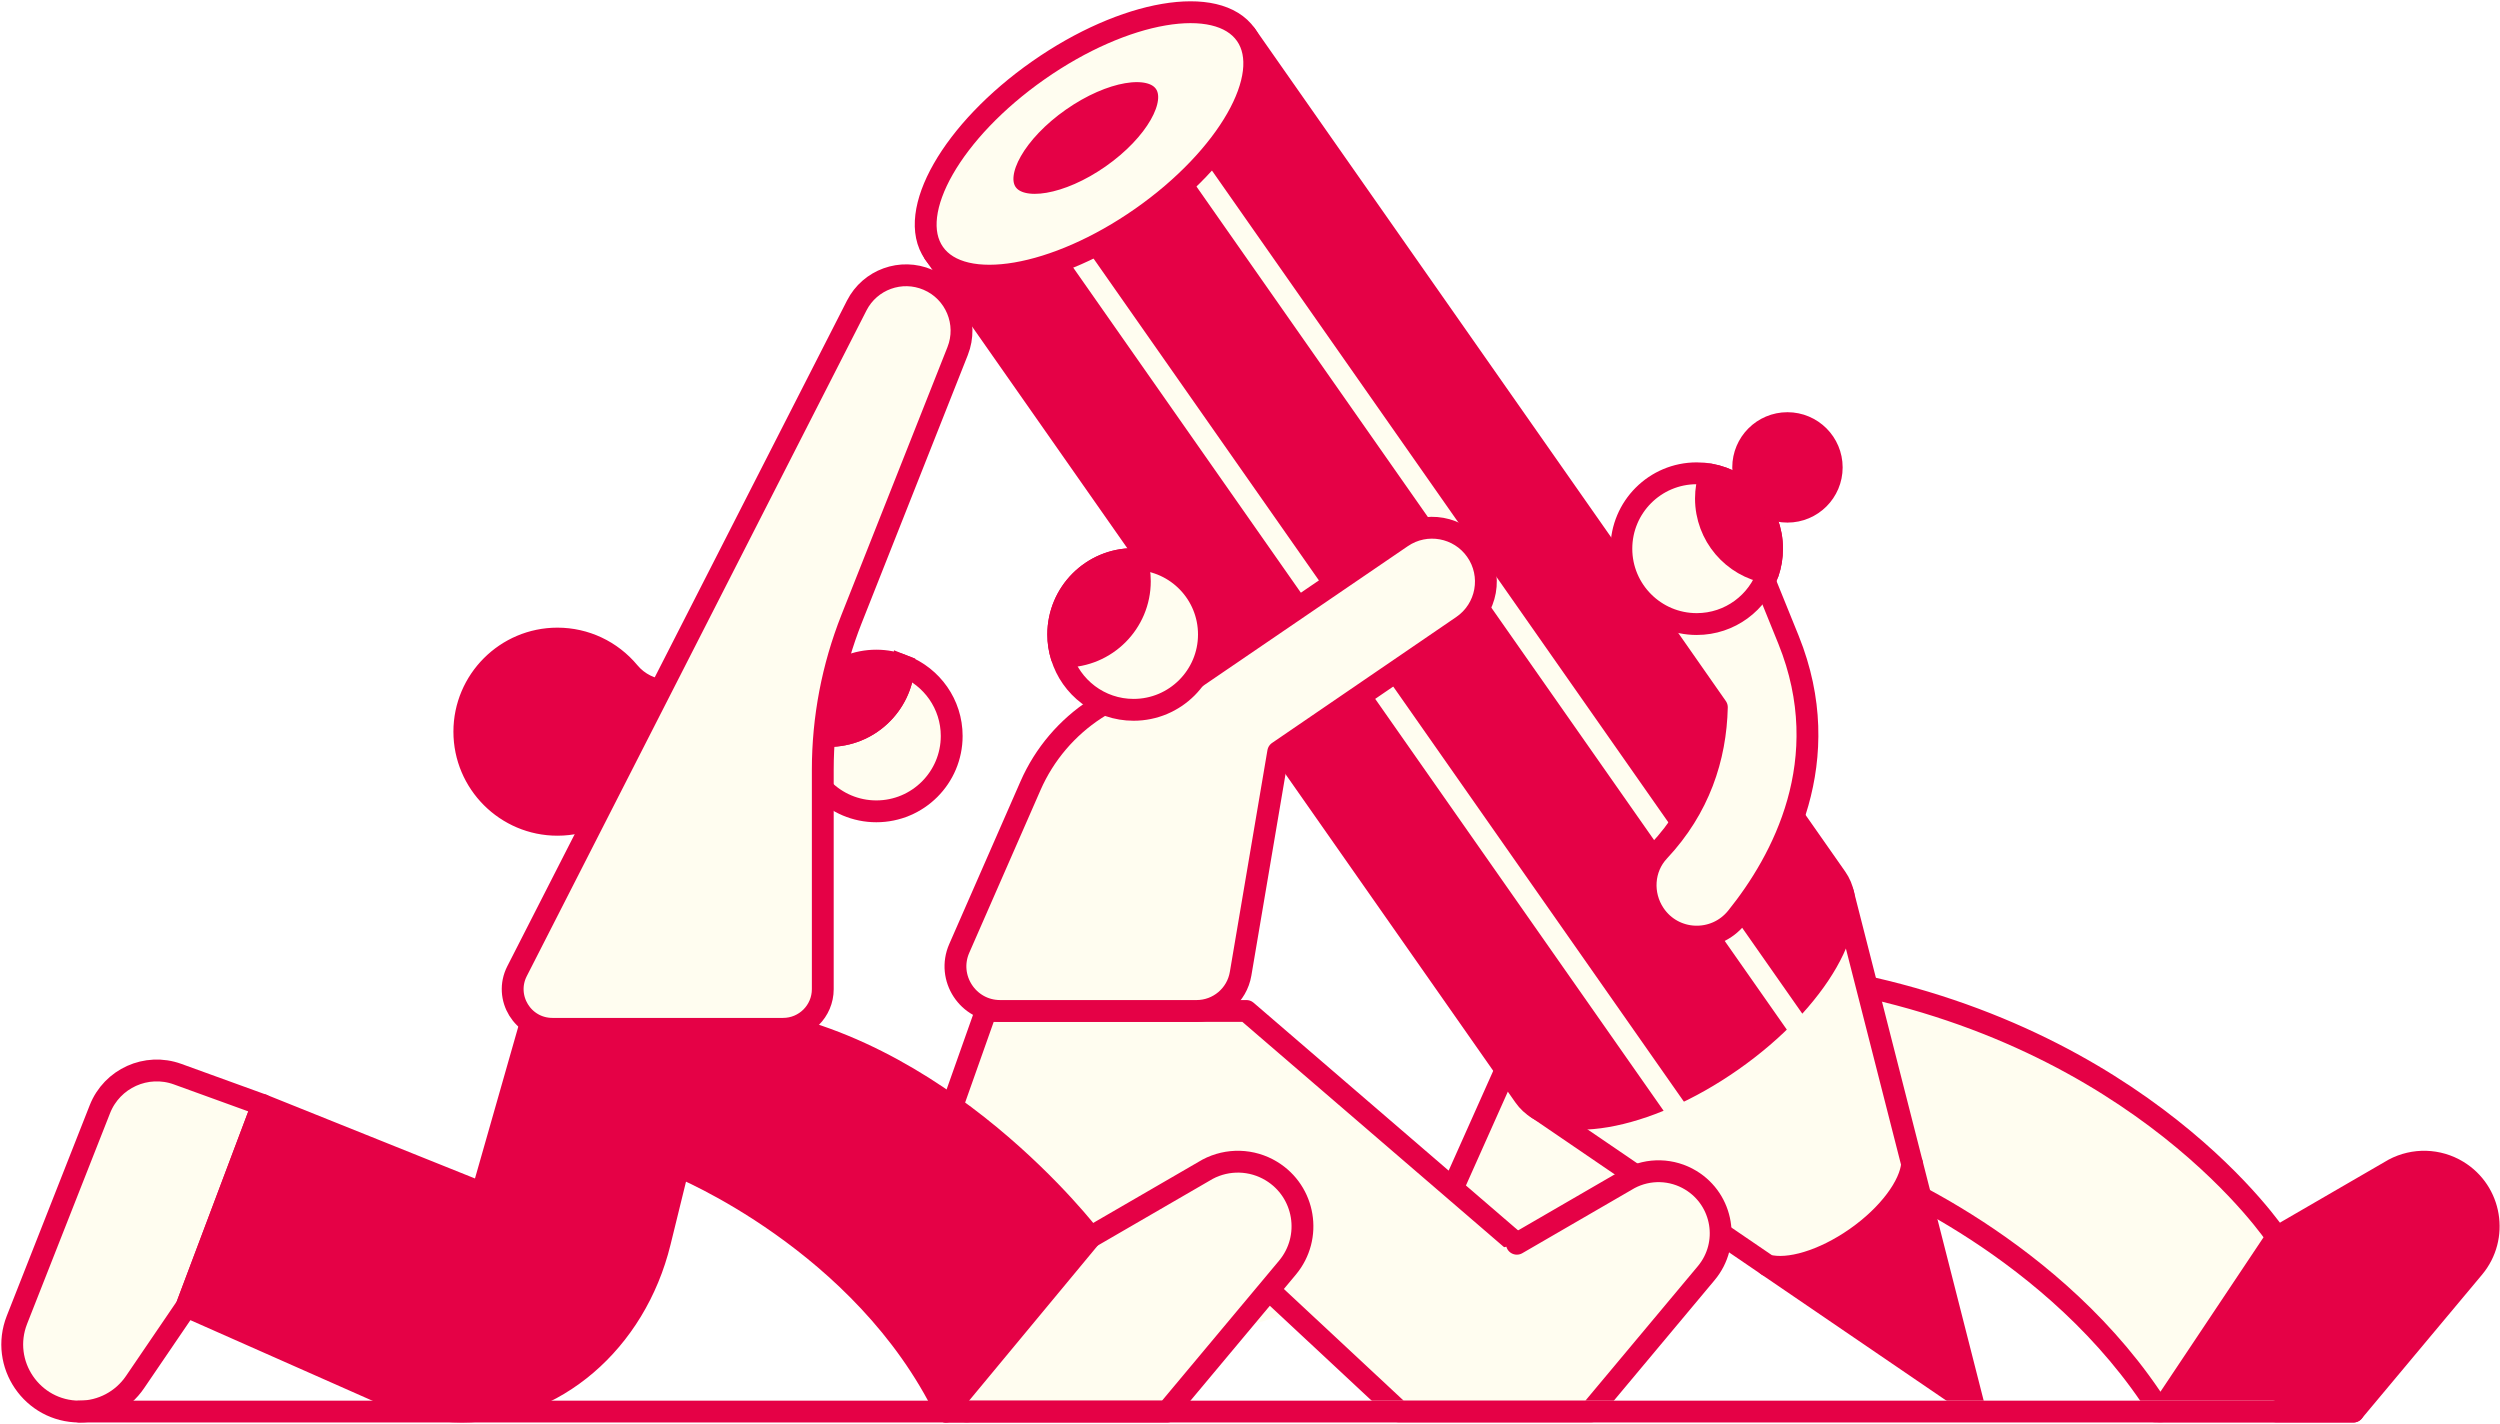
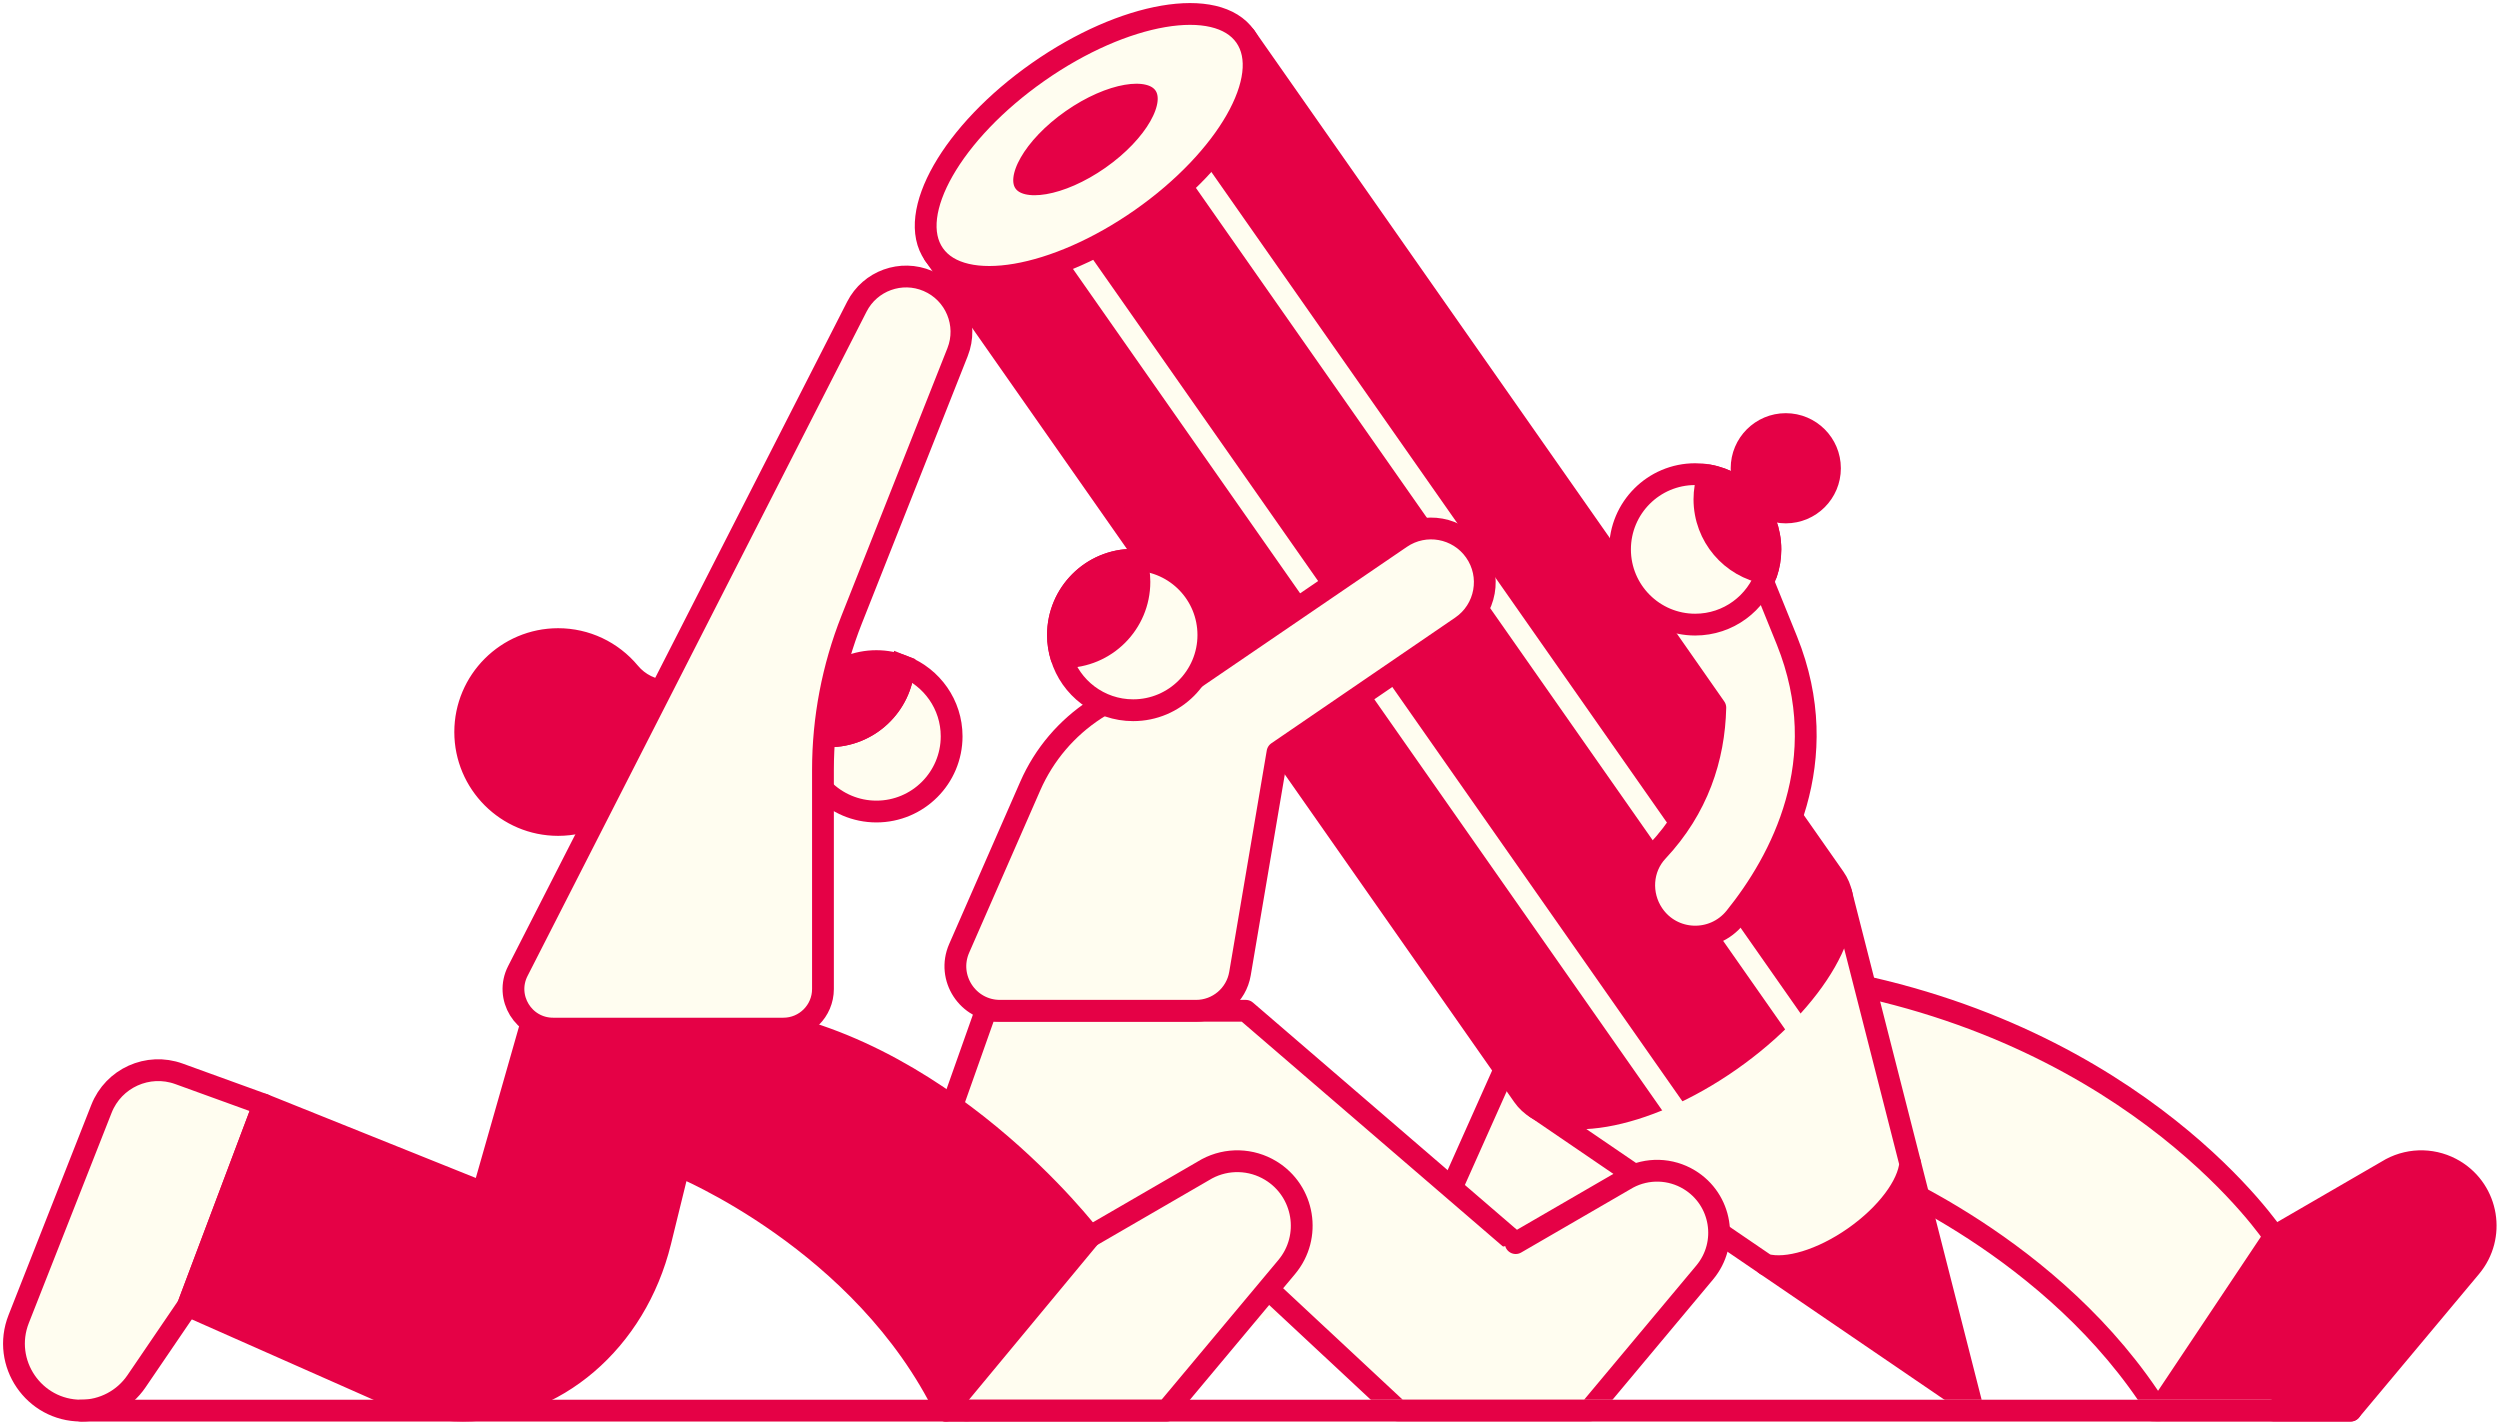
- <svg xmlns="http://www.w3.org/2000/svg" width="1431" height="815" viewBox="0 0 1431 815" fill="none">
-   <path d="M868.246 597.977L795.254 761.44L945.456 710.358L951.132 640.4L868.246 597.977Z" fill="#FFFDF0" stroke="#E50146" stroke-width="12.5" stroke-linecap="round" stroke-linejoin="round" />
-   <path d="M1233.93 807.982H1347.06L1415.92 725.627C1430.43 708.269 1426.09 682.062 1406.75 670.32C1395.6 663.551 1381.71 663.158 1370.2 669.286L1303.24 708.107L1233.93 807.982Z" fill="#E50146" stroke="#E50146" stroke-width="12.5" stroke-linecap="round" stroke-linejoin="round" />
-   <path d="M1070.75 671.763C1070.75 671.763 1177.41 713.385 1236.57 807.982L1303.24 708.107C1303.24 708.107 1226.86 592.1 1046.49 560.517L999.904 582.136L1070.75 671.763Z" fill="#FFFDF0" stroke="#E50146" stroke-width="12.5" stroke-linecap="round" stroke-linejoin="round" />
-   <path d="M1094.49 666.24L1129.82 804.884L1011.68 724.277C1023.64 727.495 1043.57 721.733 1062.37 708.565C1081.18 695.397 1093.42 678.587 1094.49 666.24Z" fill="#E50146" stroke="#E50146" stroke-width="12.5" stroke-linecap="round" stroke-linejoin="round" />
-   <path d="M1054.97 511.302L1094.49 666.24C1093.42 678.587 1081.18 695.397 1062.38 708.565C1043.57 721.733 1023.65 727.495 1011.68 724.277L879.539 634.143L1054.97 511.302Z" fill="#FFFDF0" stroke="#E50146" stroke-width="12.5" stroke-linecap="round" stroke-linejoin="round" />
-   <path d="M1051.09 502.495C1067.39 525.776 1040.64 572.634 991.341 607.155C942.041 641.676 888.859 650.787 872.558 627.506L534.637 144.905L713.171 19.894L1051.09 502.495Z" fill="#E50146" stroke="#E50146" stroke-width="12.5" stroke-linecap="round" stroke-linejoin="round" />
-   <path d="M674.101 80.508L604.957 128.924L971.275 652.08L1040.42 603.665L674.101 80.508Z" stroke="#FFFDF0" stroke-width="12.5" stroke-linecap="round" stroke-linejoin="round" />
-   <path d="M713.171 19.894C696.869 -3.387 643.688 5.724 594.387 40.245C545.086 74.766 518.335 121.624 534.636 144.905C550.938 168.186 604.119 159.075 653.42 124.554C702.721 90.033 729.473 43.175 713.171 19.894Z" fill="#FFFDF0" stroke="#E50146" stroke-width="12.5" stroke-linecap="round" stroke-linejoin="round" />
-   <path d="M666.767 47.3C658.504 35.497 631.544 40.117 606.551 57.617C581.558 75.117 567.996 98.871 576.261 110.673C584.525 122.475 611.485 117.856 636.477 100.356C661.471 82.856 675.032 59.102 666.767 47.3Z" fill="#E50146" stroke="#FFFDF0" stroke-width="12.5" stroke-linecap="round" stroke-linejoin="round" />
-   <path d="M553.32 807.982L517.717 710.445L564.369 578.68H713.456L868.246 711.917" fill="#FFFDF0" />
-   <path d="M553.32 807.982L517.717 710.445L564.369 578.68H713.456L868.246 711.917" stroke="#E50146" stroke-width="12.5" stroke-linecap="round" stroke-linejoin="round" />
-   <path d="M868.247 711.917L932.653 674.576C943.727 668.682 957.087 669.06 967.81 675.57C986.413 686.865 990.594 712.072 976.633 728.768L910.398 807.982H800.992L694.114 708.347L557.09 798.275" fill="#FFFDF0" />
-   <path d="M868.247 711.917L932.653 674.576C943.727 668.682 957.087 669.06 967.81 675.57C986.413 686.865 990.594 712.072 976.633 728.768L910.398 807.982H800.992L694.114 708.347L557.09 798.275" stroke="#E50146" stroke-width="12.5" stroke-linecap="round" stroke-linejoin="round" />
-   <path d="M73.586 807.982H1300.76Z" fill="#E50146" />
-   <path d="M73.586 807.982H1300.76" stroke="#FFFDF0" stroke-width="12.5" stroke-linecap="round" stroke-linejoin="round" />
-   <path d="M549.075 542.876L589.845 449.794C605.893 413.156 642.101 389.487 682.099 389.487L802.352 307.439C816.249 297.957 835.184 301.377 844.886 315.122C854.802 329.17 851.299 348.617 837.104 358.322L731.643 430.426L710.117 557.399C708.034 569.687 697.389 578.68 684.925 578.68H572.48C554.049 578.68 541.681 559.759 549.075 542.876Z" fill="#FFFDF0" stroke="#E50146" stroke-width="12.5" stroke-linecap="round" stroke-linejoin="round" />
-   <path d="M691.988 363.179C691.988 386.971 672.697 406.304 648.863 406.304C629.405 406.304 612.988 393.429 607.655 375.804C606.405 371.804 605.738 367.554 605.738 363.179C605.738 339.346 625.03 320.012 648.863 320.012C649.405 320.012 649.988 320.012 650.53 320.054C673.613 320.929 691.988 339.888 691.988 363.179Z" fill="#FFFDF0" stroke="#E50146" stroke-width="12.5" stroke-linecap="round" stroke-linejoin="round" />
-   <path d="M652.447 332.721C652.447 356.512 633.155 375.846 609.321 375.846C608.78 375.846 608.196 375.846 607.655 375.804C606.405 371.804 605.738 367.554 605.738 363.179C605.738 339.346 625.03 320.012 648.863 320.012C649.405 320.012 649.988 320.012 650.53 320.054C651.78 324.054 652.447 328.304 652.447 332.721Z" fill="#E50146" stroke="#E50146" stroke-width="12.5" stroke-linecap="round" stroke-linejoin="round" />
-   <path d="M150.194 632.44L101.647 614.838C83.835 608.379 64.119 617.277 57.177 634.906L9.71 755.459C-0.221 780.68 18.371 807.982 45.477 807.982C58.197 807.982 70.093 801.689 77.251 791.176L106.758 747.837L150.194 632.44Z" fill="#FFFDF0" stroke="#E50146" stroke-width="12.5" stroke-linecap="round" stroke-linejoin="round" />
-   <path d="M541.408 807.982H668.062L736.924 725.627C751.438 708.269 747.091 682.062 727.75 670.32C716.602 663.551 702.712 663.158 691.199 669.286L624.239 708.107" fill="#FFFDF0" />
-   <path d="M541.408 807.982H668.062L736.924 725.627C751.438 708.269 747.091 682.062 727.75 670.32C716.602 663.551 702.712 663.158 691.199 669.286L624.239 708.107" stroke="#E50146" stroke-width="12.5" stroke-linecap="round" stroke-linejoin="round" />
-   <path d="M106.758 747.837L225.734 800.501C238.163 805.452 251.251 807.982 264.437 807.982C317.296 807.982 363.653 768.313 377.722 711.039L388.386 667.625C388.386 667.625 494.029 710.358 541.409 807.982L624.24 708.107C624.24 708.107 538.205 594.895 420.154 582.136C348.209 574.359 304.74 582.136 304.74 582.136L275.983 682.937L150.194 632.44L106.758 747.837Z" fill="#E50146" stroke="#E50146" stroke-width="12.5" stroke-linecap="round" stroke-linejoin="round" />
-   <path d="M319.083 472.106C289.697 472.106 265.787 448.198 265.787 418.812C265.787 389.426 289.697 365.518 319.083 365.518C334.932 365.518 349.869 372.545 360.062 384.797C365.368 391.177 373.144 394.994 381.44 395.291C381.787 395.303 382.136 395.309 382.482 395.309C390.405 395.309 398.005 392.084 403.515 386.351C412.467 377.036 424.475 371.904 437.329 371.904C463.195 371.904 484.236 392.947 484.236 418.812C484.236 444.677 463.195 465.717 437.329 465.717C424.475 465.717 412.467 460.588 403.523 451.274C398.014 445.539 390.409 442.312 382.486 442.312C382.141 442.312 381.794 442.319 381.449 442.331C373.152 442.626 365.376 446.443 360.066 452.823C349.869 465.077 334.932 472.106 319.083 472.106Z" fill="#E50146" stroke="#E50146" stroke-width="12.5" />
-   <path d="M517.357 381.141C515.808 403.556 497.182 421.271 474.373 421.271C468.812 421.271 463.514 420.182 458.632 418.266C458.563 419.263 458.48 420.256 458.48 421.271C458.48 445.095 477.793 464.407 501.617 464.407C525.44 464.407 544.752 445.095 544.752 421.271C544.752 403.009 533.386 387.434 517.357 381.141Z" fill="#FFFDF0" stroke="#E50146" stroke-width="12.5" />
-   <path d="M517.357 381.141C512.476 379.224 507.179 378.135 501.617 378.135C478.809 378.135 460.182 395.85 458.633 418.266C463.514 420.182 468.812 421.271 474.374 421.271C497.182 421.271 515.808 403.556 517.357 381.141Z" fill="#E50146" stroke="#E50146" stroke-width="12.5" />
-   <path d="M470.959 440.615V566.199C470.959 578.734 460.798 588.896 448.263 588.896H316.183C299.228 588.896 288.259 570.983 295.965 555.882L490.395 174.879C497.984 160.008 515.801 153.564 531.146 160.14C546.933 166.906 554.468 185.007 548.145 200.976L487.414 354.363C476.542 381.819 470.959 411.084 470.959 440.615Z" fill="#FFFDF0" stroke="#E50146" stroke-width="12.5" />
-   <path d="M1023.78 366.294C1051.55 435.266 1020.06 492.855 994.09 525.141C981.697 540.55 957.976 539.616 946.979 523.182C939.5 512.004 940.365 496.989 949.566 487.179C972.648 462.572 982.073 433.755 982.733 404.844L935.24 336.891L999.904 307.377L1023.78 366.294Z" fill="#FFFDF0" stroke="#E50146" stroke-width="12.5" stroke-linecap="round" stroke-linejoin="round" />
-   <path d="M1014.32 314.084C1014.32 318.875 1013.53 323.5 1012.07 327.792C1006.36 344.875 990.237 357.208 971.195 357.208C947.362 357.208 928.07 337.875 928.07 314.084C928.07 290.25 947.362 270.917 971.195 270.917C973.779 270.917 976.279 271.125 978.737 271.584C998.945 275.125 1014.32 292.834 1014.32 314.084Z" fill="#FFFDF0" stroke="#E50146" stroke-width="12.5" stroke-linecap="round" stroke-linejoin="round" />
-   <path d="M1014.32 314.084C1014.32 318.875 1013.53 323.5 1012.07 327.792C991.861 324.25 976.486 306.584 976.486 285.333C976.486 280.542 977.278 275.917 978.736 271.584C998.945 275.125 1014.32 292.834 1014.32 314.084Z" fill="#E50146" stroke="#E50146" stroke-width="12.5" stroke-linecap="round" stroke-linejoin="round" />
-   <path d="M1048.48 267.54C1048.48 281.535 1037.13 292.881 1023.14 292.881C1009.14 292.881 997.799 281.535 997.799 267.54C997.799 253.546 1009.14 242.2 1023.14 242.2C1037.13 242.2 1048.48 253.546 1048.48 267.54Z" fill="#E50146" stroke="#E50146" stroke-width="12.5" stroke-linecap="round" stroke-linejoin="round" />
-   <path d="M45.477 807.982H1347.06Z" fill="#FFFDF0" />
-   <path d="M45.477 807.982H1347.06" stroke="#E50146" stroke-width="12.5" stroke-linecap="round" stroke-linejoin="round" />
+ <svg xmlns="http://www.w3.org/2000/svg" width="716" height="408" viewBox="0 0 716 408" fill="none">
+   <path d="M434.096 299.126L397.645 380.758L472.654 355.248L475.488 320.312L434.096 299.126Z" fill="#FFFDF0" stroke="#E50146" stroke-width="6.242" stroke-linecap="round" stroke-linejoin="round" />
+   <path d="M616.711 404H673.208L707.597 362.873C714.845 354.205 712.674 341.117 703.016 335.253C697.448 331.873 690.512 331.677 684.762 334.737L651.323 354.124L616.711 404Z" fill="#E50146" stroke="#E50146" stroke-width="6.242" stroke-linecap="round" stroke-linejoin="round" />
+   <path d="M535.222 335.974C535.222 335.974 588.486 356.76 618.033 404L651.324 354.124C651.324 354.124 613.181 296.192 523.106 280.419L499.844 291.216L535.222 335.974Z" fill="#FFFDF0" stroke="#E50146" stroke-width="6.242" stroke-linecap="round" stroke-linejoin="round" />
+   <path d="M547.078 333.216L564.721 402.453L505.723 362.199C511.7 363.805 521.649 360.928 531.041 354.352C540.432 347.776 546.544 339.382 547.078 333.216Z" fill="#E50146" stroke="#E50146" stroke-width="6.242" stroke-linecap="round" stroke-linejoin="round" />
+   <path d="M527.347 255.842L547.08 333.216C546.546 339.382 540.434 347.777 531.042 354.353C521.651 360.929 511.701 363.806 505.724 362.199L439.736 317.187L527.347 255.842Z" fill="#FFFDF0" stroke="#E50146" stroke-width="6.242" stroke-linecap="round" stroke-linejoin="round" />
+   <path d="M525.407 251.444C533.548 263.07 520.189 286.47 495.568 303.709C470.949 320.949 444.39 325.499 436.249 313.873L267.496 72.868L356.654 10.439L525.407 251.444Z" fill="#E50146" stroke="#E50146" stroke-width="6.242" stroke-linecap="round" stroke-linejoin="round" />
+   <path d="M337.143 40.709L302.613 64.887L485.548 326.145L520.077 301.967L337.143 40.709Z" stroke="#FFFDF0" stroke-width="6.242" stroke-linecap="round" stroke-linejoin="round" />
+   <path d="M356.654 10.439C348.513 -1.187 321.955 3.363 297.335 20.602C272.714 37.842 259.355 61.242 267.496 72.868C275.637 84.494 302.195 79.944 326.815 62.705C351.435 45.465 364.795 22.065 356.654 10.439Z" fill="#FFFDF0" stroke="#E50146" stroke-width="6.242" stroke-linecap="round" stroke-linejoin="round" />
+   <path d="M333.48 24.125C329.353 18.231 315.89 20.538 303.409 29.277C290.928 38.017 284.155 49.879 288.282 55.773C292.409 61.667 305.873 59.36 318.354 50.621C330.835 41.881 337.607 30.019 333.48 24.125Z" fill="#E50146" stroke="#FFFDF0" stroke-width="6.242" stroke-linecap="round" stroke-linejoin="round" />
+   <path d="M276.825 404L259.045 355.292L282.343 289.49H356.795L434.095 356.027" fill="#FFFDF0" />
+   <path d="M276.825 404L259.045 355.292L282.343 289.49H356.795L434.095 356.027" stroke="#E50146" stroke-width="6.242" stroke-linecap="round" stroke-linejoin="round" />
+   <path d="M434.095 356.027L466.258 337.379C471.788 334.436 478.46 334.624 483.815 337.876C493.105 343.516 495.193 356.104 488.222 364.442L455.145 404H400.509L347.135 354.244L278.707 399.153" fill="#FFFDF0" />
+   <path d="M434.095 356.027L466.258 337.379C471.788 334.436 478.46 334.624 483.815 337.876C493.105 343.516 495.193 356.104 488.222 364.442L455.145 404H400.509L347.135 354.244L278.707 399.153" stroke="#E50146" stroke-width="6.242" stroke-linecap="round" stroke-linejoin="round" />
+   <path d="M37.252 404H650.087Z" fill="#E50146" />
+   <path d="M37.252 404H650.087" stroke="#FFFDF0" stroke-width="6.242" stroke-linecap="round" stroke-linejoin="round" />
+   <path d="M274.705 271.61L295.065 225.126C303.079 206.829 321.161 195.009 341.136 195.009L401.188 154.036C408.128 149.3 417.584 151.008 422.429 157.872C427.381 164.888 425.632 174.599 418.543 179.446L365.877 215.454L355.128 278.862C354.087 284.999 348.771 289.49 342.547 289.49H286.394C277.189 289.49 271.012 280.041 274.705 271.61Z" fill="#FFFDF0" stroke="#E50146" stroke-width="6.242" stroke-linecap="round" stroke-linejoin="round" />
+   <path d="M346.074 181.871C346.074 193.753 336.44 203.408 324.538 203.408C314.821 203.408 306.623 196.978 303.959 188.176C303.335 186.179 303.002 184.056 303.002 181.871C303.002 169.969 312.636 160.314 324.538 160.314C324.808 160.314 325.1 160.314 325.37 160.335C336.898 160.772 346.074 170.24 346.074 181.871Z" fill="#FFFDF0" stroke="#E50146" stroke-width="6.242" stroke-linecap="round" stroke-linejoin="round" />
+   <path d="M326.328 166.661C326.328 178.542 316.693 188.197 304.791 188.197C304.521 188.197 304.229 188.197 303.959 188.176C303.335 186.179 303.002 184.056 303.002 181.871C303.002 169.969 312.636 160.314 324.538 160.314C324.808 160.314 325.1 160.314 325.37 160.335C325.994 162.333 326.328 164.455 326.328 166.661Z" fill="#E50146" stroke="#E50146" stroke-width="6.242" stroke-linecap="round" stroke-linejoin="round" />
+   <path d="M75.509 316.337L51.265 307.547C42.37 304.321 32.524 308.765 29.058 317.568L5.353 377.771C0.394 390.366 9.678 404 23.215 404C29.567 404 35.508 400.858 39.083 395.607L53.818 373.965L75.509 316.337Z" fill="#FFFDF0" stroke="#E50146" stroke-width="6.242" stroke-linecap="round" stroke-linejoin="round" />
+   <path d="M270.877 404H334.126L368.515 362.873C375.763 354.205 373.592 341.117 363.934 335.253C358.367 331.873 351.43 331.677 345.681 334.737L312.242 354.124" fill="#FFFDF0" />
+   <path d="M270.877 404H334.126L368.515 362.873C375.763 354.205 373.592 341.117 363.934 335.253C358.367 331.873 351.43 331.677 345.681 334.737L312.242 354.124" stroke="#E50146" stroke-width="6.242" stroke-linecap="round" stroke-linejoin="round" />
+   <path d="M53.816 373.965L113.232 400.265C119.438 402.737 125.975 404 132.559 404C158.957 404 182.106 384.19 189.132 355.589L194.458 333.908C194.458 333.908 247.215 355.248 270.875 404L312.24 354.124C312.24 354.124 269.275 297.588 210.322 291.216C174.394 287.332 152.686 291.216 152.686 291.216L138.325 341.555L75.508 316.337L53.816 373.965Z" fill="#E50146" stroke="#E50146" stroke-width="6.242" stroke-linecap="round" stroke-linejoin="round" />
+   <path d="M159.852 236.268C145.177 236.268 133.236 224.329 133.236 209.654C133.236 194.979 145.177 183.04 159.852 183.04C167.766 183.04 175.226 186.549 180.316 192.667C182.966 195.853 186.849 197.76 190.992 197.908C191.165 197.914 191.34 197.917 191.512 197.917C195.469 197.917 199.264 196.306 202.016 193.444C206.486 188.791 212.483 186.229 218.902 186.229C231.819 186.229 242.327 196.737 242.327 209.654C242.327 222.57 231.819 233.078 218.902 233.078C212.483 233.078 206.486 230.516 202.02 225.865C199.269 223.001 195.471 221.39 191.514 221.39C191.342 221.39 191.169 221.393 190.996 221.399C186.853 221.546 182.97 223.452 180.318 226.638C175.226 232.758 167.766 236.268 159.852 236.268Z" fill="#E50146" stroke="#E50146" stroke-width="6.242" />
+   <path d="M258.867 190.841C258.093 202.035 248.792 210.881 237.401 210.881C234.624 210.881 231.978 210.338 229.541 209.381C229.506 209.878 229.465 210.375 229.465 210.881C229.465 222.779 239.11 232.423 251.007 232.423C262.904 232.423 272.548 222.779 272.548 210.881C272.548 201.761 266.872 193.984 258.867 190.841Z" fill="#FFFDF0" stroke="#E50146" stroke-width="6.242" />
+   <path d="M258.867 190.841C256.43 189.884 253.784 189.34 251.007 189.34C239.617 189.34 230.315 198.187 229.541 209.38C231.979 210.338 234.624 210.881 237.402 210.881C248.792 210.881 258.094 202.034 258.867 190.841Z" fill="#E50146" stroke="#E50146" stroke-width="6.242" />
+   <path d="M235.696 220.541V283.256C235.696 289.517 230.622 294.591 224.362 294.591H158.403C149.936 294.591 144.458 285.646 148.306 278.104L245.402 87.836C249.192 80.41 258.089 77.192 265.753 80.476C273.636 83.855 277.399 92.894 274.242 100.869L243.913 177.468C238.484 191.18 235.696 205.794 235.696 220.541Z" fill="#FFFDF0" stroke="#E50146" stroke-width="6.242" />
+   <path d="M511.768 183.427C525.632 217.871 509.908 246.63 496.94 262.753C490.751 270.448 478.905 269.982 473.413 261.775C469.678 256.192 470.11 248.694 474.705 243.795C486.232 231.507 490.938 217.116 491.268 202.678L467.551 168.743L499.843 154.004L511.768 183.427Z" fill="#FFFDF0" stroke="#E50146" stroke-width="6.242" stroke-linecap="round" stroke-linejoin="round" />
+   <path d="M507.043 157.354C507.043 159.747 506.648 162.056 505.919 164.2C503.068 172.731 495.016 178.89 485.507 178.89C473.605 178.89 463.971 169.235 463.971 157.354C463.971 145.452 473.605 135.797 485.507 135.797C486.797 135.797 488.045 135.901 489.273 136.13C499.365 137.899 507.043 146.742 507.043 157.354Z" fill="#FFFDF0" stroke="#E50146" stroke-width="6.242" stroke-linecap="round" stroke-linejoin="round" />
+   <path d="M507.042 157.354C507.042 159.747 506.647 162.056 505.918 164.199C495.827 162.431 488.148 153.608 488.148 142.996C488.148 140.603 488.544 138.294 489.272 136.13C499.364 137.898 507.042 146.742 507.042 157.354Z" fill="#E50146" stroke="#E50146" stroke-width="6.242" stroke-linecap="round" stroke-linejoin="round" />
+   <path d="M524.102 134.11C524.102 141.099 518.436 146.765 511.447 146.765C504.458 146.765 498.793 141.099 498.793 134.11C498.793 127.122 504.458 121.456 511.447 121.456C518.436 121.456 524.102 127.122 524.102 134.11Z" fill="#E50146" stroke="#E50146" stroke-width="6.242" stroke-linecap="round" stroke-linejoin="round" />
+   <path d="M23.215 404H673.208Z" fill="#FFFDF0" />
+   <path d="M23.215 404H673.208" stroke="#E50146" stroke-width="6.242" stroke-linecap="round" stroke-linejoin="round" />
</svg>
